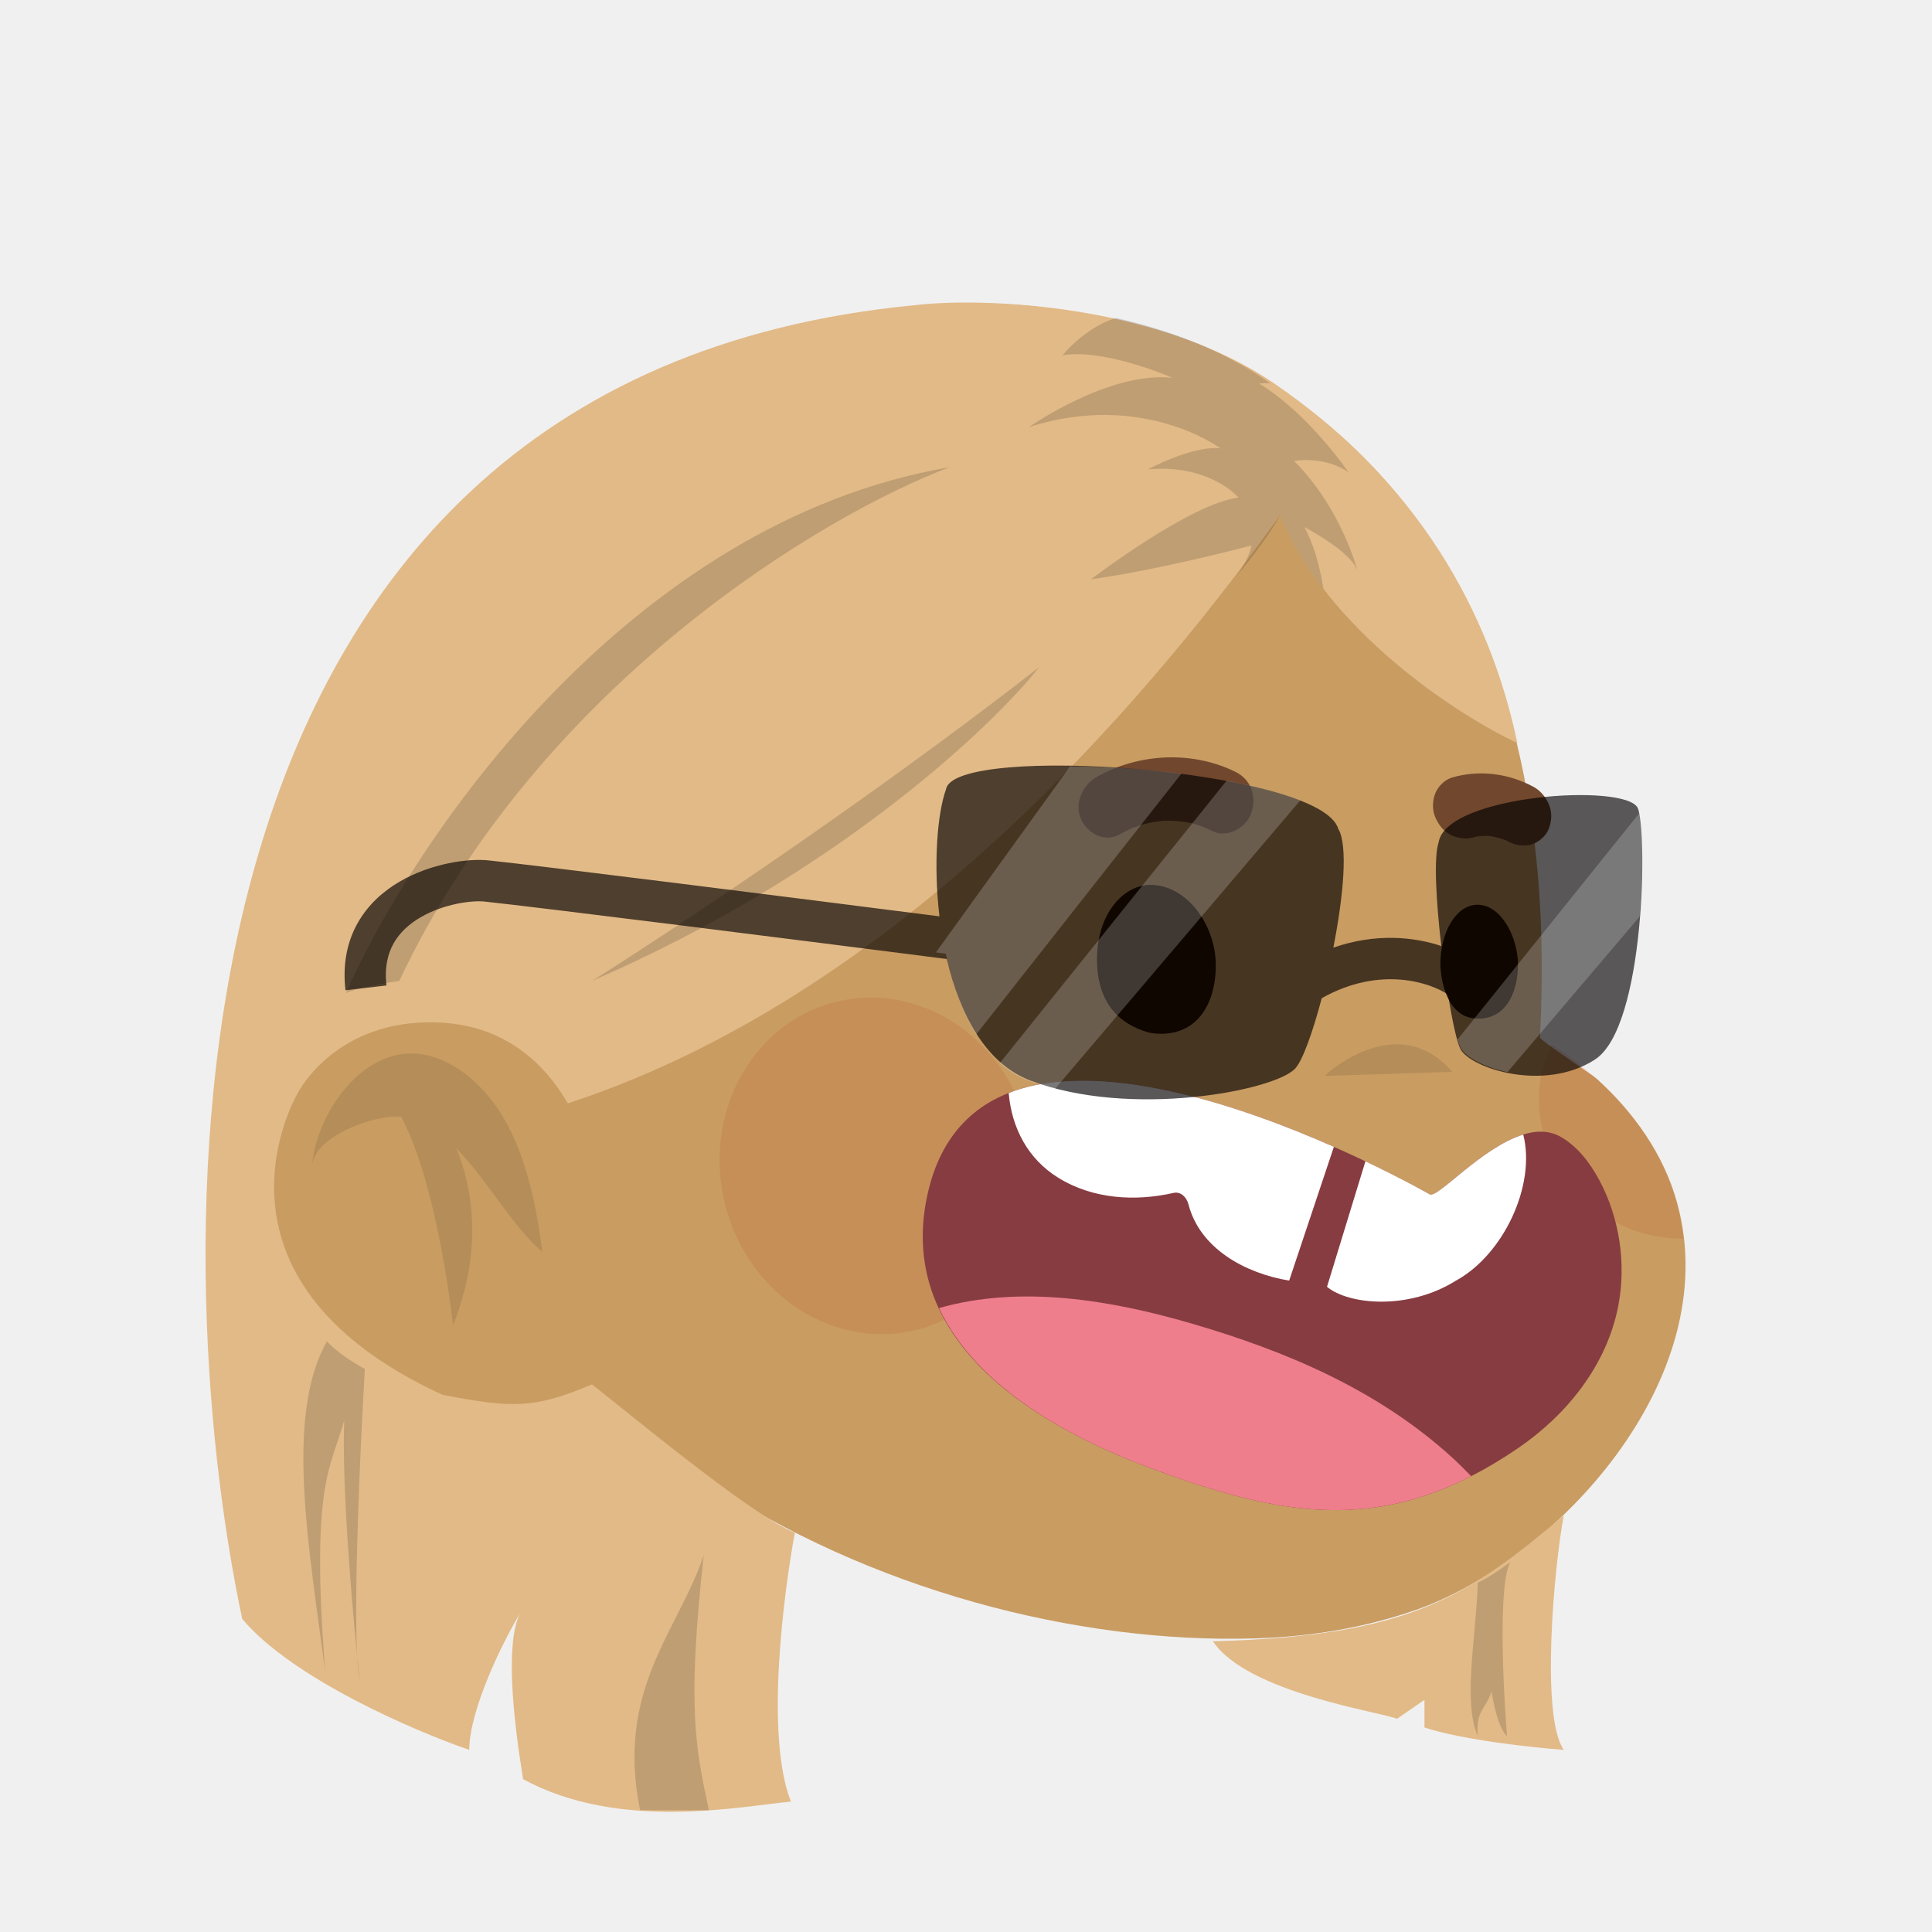
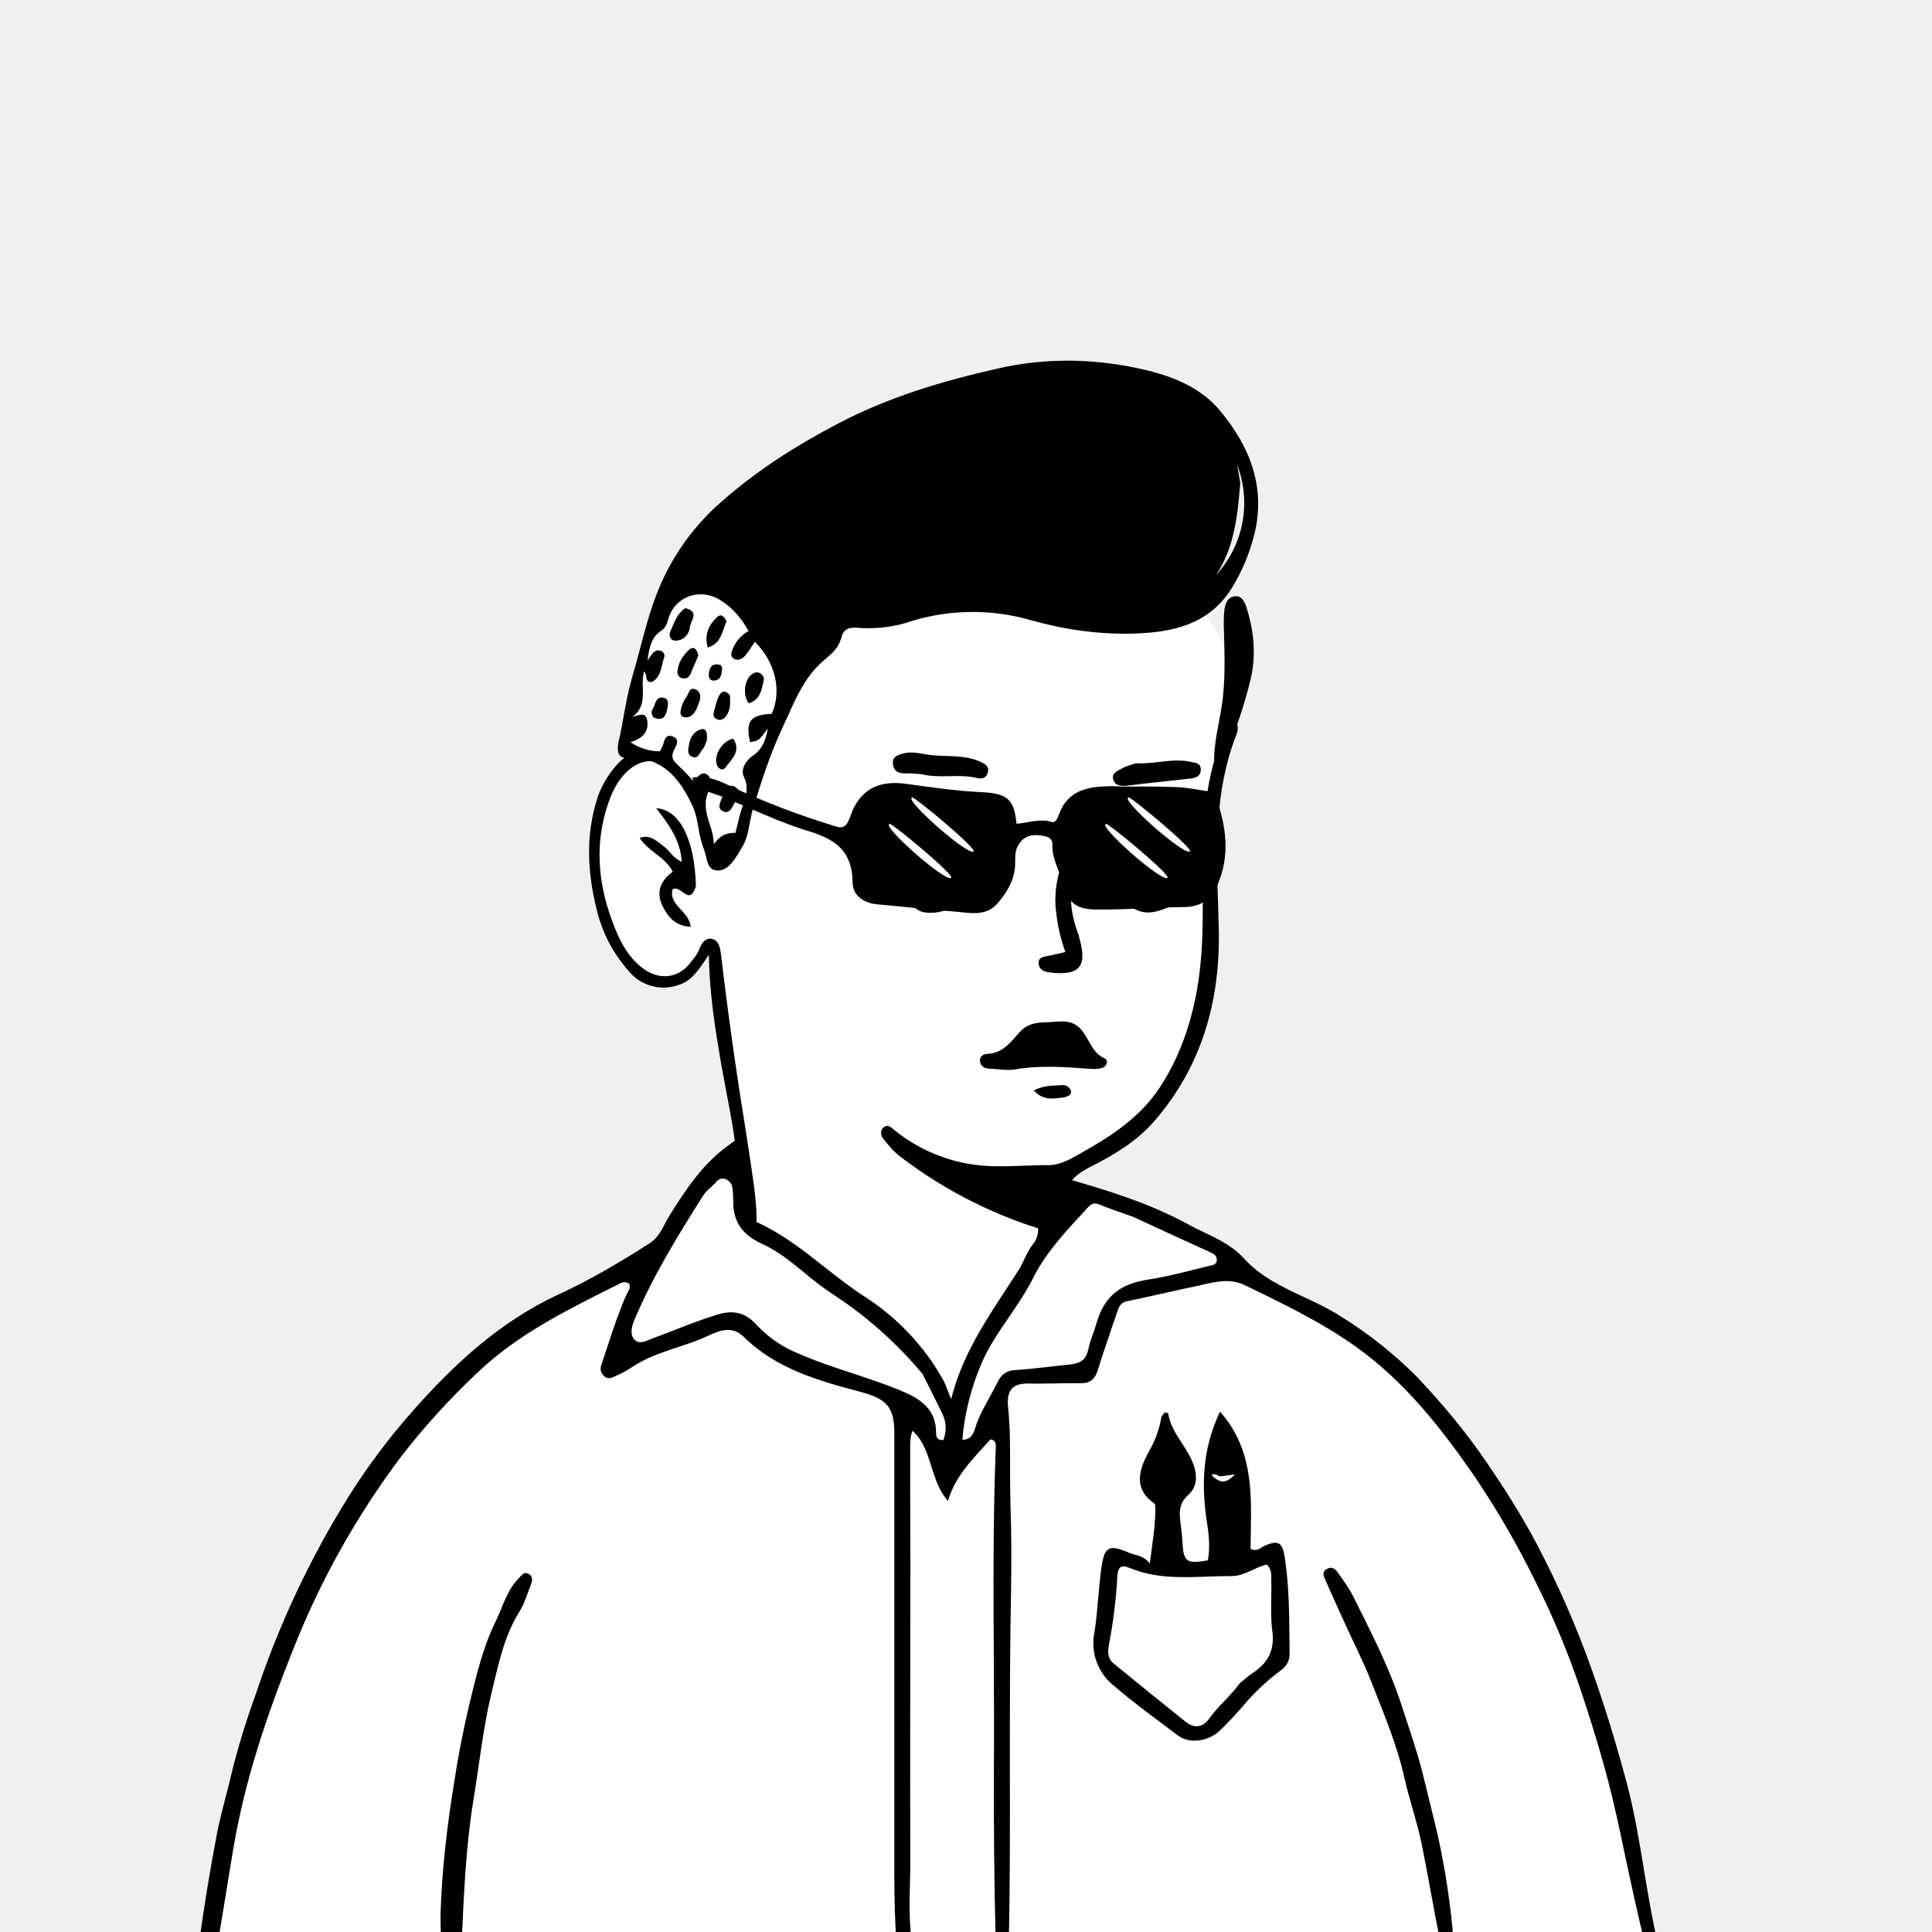
- <svg xmlns="http://www.w3.org/2000/svg" viewBox="0 0 480 480" fill="none">
-   <mask id="avatarsRadiusMask">
-     <rect width="480" height="480" rx="0" ry="0" x="0" y="0" fill="#fff" />
+ <svg xmlns="http://www.w3.org/2000/svg" viewBox="0 0 1744 1744" fill="none" shape-rendering="auto" width="512" height="512">
+   <mask id="viewboxMask">
+     <rect width="1744" height="1744" rx="0" ry="0" x="0" y="0" fill="#fff" />
  </mask>
-   <g mask="url(#avatarsRadiusMask)">
-     <g transform="matrix(.85775 0 0 .85427 52 47)">
-       <path d="M263.989 38.62s131.387 20.593 121.424 208.128c-.036.695 15.192 10.822 16.384 11.904 10.619 9.62 19.527 21.94 23.423 36.351 13.872 51.319-35.724 104.196-75.83 118.231-14.981 5.242-30.815 7.787-46.681 8.249-103.139 3.009-239.69-62.655-246.703-190.893a172.056 172.056 0 0 1-.195-13.802c.621-24.349 6.488-48.063 15.33-70.082-.004.001 57.398-142.617 192.848-108.085Z" fill="rgba(201, 156, 98, 1)" />
-       <path d="M388.739 248.727c-1.423 3.492-2.844 7.955-3.241 10.507-1.694 10.947 2.045 22.252 8.54 30.378 6.168 7.716 14.976 12.72 23.506 14.607 2.88.637 6.367.964 9.416 1.067-3.204-31.703-28.973-50.725-38.221-56.559ZM203.534 332.051c24.406-5.26 39.558-31.017 33.844-57.531-5.714-26.514-30.13-43.744-54.535-38.484-24.405 5.259-39.558 31.016-33.844 57.53 5.714 26.514 30.13 43.744 54.535 38.485Z" fill="#DC2400" style="mix-blend-mode:multiply" opacity=".1" />
-       <path opacity=".1" d="M323.014 257.889s20.842-19.864 36.977-1.188Z" fill="#000" />
-       <g>
-         <path d="M128.679 356.869c-69.38 34.83-132.35-52.512-112.18-101.609 12.866-31.317 50.38-33.752 72.118-5.146 12.829 16.883 23.209 38.464 29.103 59.108" fill="rgba(201, 156, 98, 1)" />
-         <path opacity=".1" d="M71.534 278.927c8.927 9.099 16.103 22.593 24.923 30.12-1.63-12.595-4.232-26.045-10.34-37.396-6.201-11.528-17.479-21.025-28.962-20.242-14.23.971-25.947 17.573-27.454 32.626.9-9.008 18.99-15.104 25.894-14.251 10.812 20.413 14.998 60.644 14.998 60.644 9.007-22.775 5.36-40.689.941-51.501Z" fill="#000" />
-       </g>
+   <g mask="url(#viewboxMask)">
+     <g transform="translate(531 487)">
+       <path d="M554 727.7c-99.2 297-363.8 388.6-503.7 19.8-19.3-50.7 31-69.5 66.2-91.9 24.1-15.3 36.8-28.5 35.3-42.2-7-64.4-36.9-243.8-36.9-243.8l-3-5.8s.7-1.6-2.2 1.2c-3 3-9.9 34.2-37 34.2-24.5 0-49.2-10.9-61-86.3C7.2 285.6 9.6 214 40 201c12.5-5.3 24-7.2 35.2-.8 11.3 6.4-13-22 112-126C268.4 6.4 396.7-3.5 448.5 8 500.3 19.5 552 44.8 574.9 98.5c27.8 65-25.9 114.3-14 262.5-2.2 53.6.8 171.2-146.6 210.6-28 7.5-19.3 48.4 22.7 58.4 67 21 117 72.3 117 97.9" fill="#fff" />
+       <path fill-rule="evenodd" clip-rule="evenodd" d="m554 266.2.1-1.4c4.1-36.4 8.2-71.7 27.1-103.4 6.5 4.4 5.7 10 3.7 15.2-19.9 51.2-18 104.4-16.2 157.6l.4 14c2.1 66.4-14.5 126.8-58.7 177.5-15.4 17.6-35.8 29.8-56.5 40.3-21.4 11-25.9 20.1-19.2 43.6l.8 2.6c1.4 3.9 2.8 7.9-1 11.8-4.5 4.6-9.5 3.3-14.8 1.8l-.6-.1a406.4 406.4 0 0 1-137-68.3c-6-4.4-10.8-10.3-15.5-16.1l-.3-.4c-2.5-3-3-7.8.5-10.4 3.3-2.5 5.8-.5 8.7 1.8l1 .9a145.5 145.5 0 0 0 76.3 31.7c13.4 1.4 26.6.9 40 .4 7.4-.3 14.8-.6 22.3-.5 10.2 0 18.7-4.7 26.7-9.2l2.8-1.6c27.8-15.5 54.3-32.8 72.2-60.7 16.1-25 25.9-52.2 31.6-80.9 7.2-36.1 6.6-72.7 6-109.8-.3-12-.5-24.2-.5-36.4ZM50.6 190.8c21.9-1.7 34 11.2 44.3 26.3a140.4 140.4 0 0 1 22.4 61.5c.5 3.7 1 7.6-1.2 11.3-4.5.6-4.9-3-5-5.6-.5-20.7-9.7-38.7-18.9-56.1-6.6-12.5-16.2-24.6-31.4-27.6-17.2-3.5-33 12-40.8 32.2-14.5 37.6-12 74.6 1.4 111 5.8 15.9 13.1 32.1 27.8 43.2 14.8 11.3 32.7 9.3 43.6-5.7l2-2.5c2-2.6 4-5.1 5-8 2.1-5.8 5.4-11.2 11.3-10.4 6.8 1 8 8.3 8.7 14a3661 3661 0 0 0 22 156.7l5.9 38.8c2.6 17.1 5.6 41.7 3.6 52.1a28 28 0 0 0-.3 2.2c-.4 2.8-.6 5-4.2 5.5-4.9.8-7-2-7.7-6.4-2.3-17-3-23.6-4-49.6-.9-25.2-5.6-50-10.4-74.9l-5-27c-5.2-30.8-10.3-62-10.8-97l-2 3c-7.6 11.3-13.7 20.5-24.5 24a40.5 40.5 0 0 1-46.1-12.5 127.8 127.8 0 0 1-28.8-55.8c-8.4-34-9.9-67.1.9-100.6 5.2-16.1 23.7-44.7 42.2-42Zm34.6 127.5c4.4 3.2 8.4 6 12-5.4-1.1-42.2-14.7-69.2-35.8-70.3 11.2 14.6 22 28.8 23 48.5a32.3 32.3 0 0 1-10.7-8.8c-2-2.2-4-4.4-6.5-6l-3-2.4c-4.8-3.6-9.7-7.4-17.8-4.5 3.8 5.8 9 10 14.3 14 6 4.7 12 9.3 15.6 16.5-10.6 7.7-15.2 17.7-9.7 29.9 4.8 10.5 11.9 19.2 25.9 19.8-.6-6.3-4.7-10.9-8.8-15.4-5-5.4-9.7-10.6-7.5-18.6 3.2-1.5 6.2.7 9 2.7Z" fill="#000" />
    </g>
-     <g transform="matrix(.85472 0 0 .855 19 -17)">
-       <path d="M393.348 366.944c3.015 1.731 24.097-24.743 38.134-16.689 4.739 2.719 8.354 7.356 11.069 12.367 5.966 11.023 8.007 24.415 5.604 36.769-3.401 17.468-15.188 31.769-29.053 41.248-37.308 25.5-66.905 20.68-106.724 5.918-31.343-11.617-74.048-35.531-65.201-78.677 15.573-75.95 146.132-.958 146.171-.936Z" fill="#873C41" />
-       <g fill="#fff">
-         <path d="M318.892 366.521c-11.072 2.51-23.417 1.861-33.556-4.433-8.783-5.452-13.467-14.387-14.362-24.587 26.295-10.346 67.328 3.627 94.526 15.632L352.5 392c-12.847-2.11-25.973-9.366-29.261-22.14-.527-2.043-2.229-3.821-4.347-3.339ZM420.542 349.573C424.297 364.286 414.784 384.48 401 392c-13.936 8.746-31.337 6.972-37.5 1.803l11.17-36.467c11.36 5.401 18.668 9.597 18.677 9.603 2.292 1.319 15.046-13.655 27.195-17.366Z" />
-       </g>
-       <path d="M400.293 443.788c-21.923-20.117-48.878-31.353-76.209-39.326-23.378-6.821-49.7-11.241-73.362-4.473 10.965 23.534 39.18 38.231 61.656 46.564 34.832 12.911 61.843 18.215 93.031 2.275-1.699-1.685-3.356-3.424-5.116-5.04Z" fill="#EE7E8B" />
+     <g transform="translate(178 1057)">
+       <path d="M1313.4 698 9.7 694.5s46.7-304.1 171.4-445C237 186.4 283.5 124.1 408.4 79.3c21.4-7.7 53.1-88 70.1-96.4 16.1-8 5.5 52.2 20.4 64.4a871.6 871.6 0 0 0 96 69.6c58.9 37.2 86 114.9 86 114.9s26.4-74.9 48.4-111.7c15.5-26 67.3-102.4 67.3-102.4s94.7 29.6 129.8 55.7c21.3 15.8 8.8 12.3 105.4 67.5 83.9 47.9 166.2 179.1 210 288 46.6 115.8 71.6 269 71.6 269Z" fill="#fff" />
+       <path fill-rule="evenodd" clip-rule="evenodd" d="M1307 698c-6.7-27-12.5-54-18.3-81.1-2.5-12-5-24-7.7-35.8-8.2-37-19-73-30.9-108.8a740 740 0 0 0-42-101.5 795.8 795.8 0 0 0-56-96.5c-30-43.3-62.6-84.5-105.8-115.4-31.4-22.4-66.2-39.2-100.9-55.9-12.3-6-24.9-3.2-37.2-.5l-4 1c-9.9 2-19.6 4.2-29.4 6.4a1956 1956 0 0 1-35.3 7.7c-5.1 1-7 4-8.5 8.2l-6 17.5c-4.1 12.2-8.3 24.4-12.1 36.7-2.6 8.2-7 11.8-15.7 11.6-7.4-.1-14.8 0-22.2.2-8 .1-15.9.3-23.8.1-14-.3-20.9 4.7-19.2 21.5 1.9 18 1.8 36.1 1.8 54.3 0 10.7 0 21.4.3 32.2 1 27.5 1 55.3.5 82.7-1 51.3-1 102.6-1 154 .1 53.2.2 106.5-1 160.2a22.3 22.3 0 0 1-11.8.2c-1.3-54.1-1.9-107.3-1.6-160.5.2-31.8 0-63.7-.1-95.6-.4-63.9-.7-127.8 1.8-191.7.2-3.5-1-6.7-4.9-6.8a645 645 0 0 1-6.9 7.6c-12.8 14-25.4 27.8-31.4 47.9-8.3-9.6-11.7-20.8-15.1-31.5-3.7-11.9-7.3-23.3-17-31.9-2 5.8-2 11.1-2 16.5v33l.2 69-.1 84.4c-.1 61-.2 121.9 0 182.8.1 7.4 0 14.8-.3 22.1-.4 18.6-.9 37.2 2 55.6h-14.2a960.2 960.2 0 0 1-1.9-62.5v-399c0-24-7.7-30.8-30.6-37-38-10-76.2-20.9-105.4-49.7-10.8-10.6-22.4-5.3-32-1l-1.2.6c-8.6 4-17.5 6.9-26.4 9.8-12 4-24 8-35.1 14.3-2.3 1.2-4.4 2.6-6.6 4a80 80 0 0 1-13.2 7.2l-2.2 1c-3 1.4-5.9 2.7-9.3-.5-3.8-3.4-3.7-7-2-11.5l5.7-17.1c5-15.2 10-30.3 16.6-45l1-2c1.4-2.3 2.7-4.6 1.4-7.7-4-2.7-7.7-.7-11 1.1l-1.8 1-2.2 1-2 1c-42.4 21.3-84.8 42.6-119.8 76a651 651 0 0 0-69 75.8 742.6 742.6 0 0 0-97.7 174.6c-23.6 58.8-44 119-54.3 182-2 11.6-3.8 23.2-5.7 34.9l-7.9 47.7c-5.5 1-10.8 1-17.1 1 4.6-33 9.9-66 16.2-98.9 2.3-11.9 5.3-23.6 8.4-35.3 1.8-7.2 3.7-14.3 5.3-21.5a708.6 708.6 0 0 1 20.3-66.6l1-2.7a831.7 831.7 0 0 1 84-179 584 584 0 0 1 57-76.2c38-43.3 80-82 132.7-106.3 28.6-13.2 55.2-29 81.6-45.8 7.5-4.8 11-11.7 14.6-18.6 1.4-2.5 2.7-5.1 4.3-7.6 14.7-23.5 30-46.4 53.1-62.8l1.6-1.2c2.9-2.3 5.7-4.4 9.7-2 3.6 2 3.4 5.1 3.3 8.4v2.8c.6 16.6 2 33.1 3.4 49.6.5 5.3 2.7 10 8 12.4 22.4 10.3 41.5 25.3 60.6 40.4 11.5 9 23 18 35.2 26a212.8 212.8 0 0 1 71 74.6c2 3.6 3.5 7.4 5.2 11.8l2.6 6.6c9.3-37.5 29.3-68.2 49.3-98.7l11.7-18c2-3.2 3.6-6.6 5.2-10 2.2-4.6 4.4-9.2 7.8-13.4a20 20 0 0 0 2.4-21.7c-2.2-4.7-3.4-9.6-1.5-14.7 8.5-2.6 13 2.3 17.8 7.4l1 1c9-5.8 8-13.3 3.3-21.3-1.6-2.8-3-5.5-.6-8.2 2.3-2.5 5.4-2.2 8.4-1.3 37.1 10.7 74 22 108.2 40.6 4.7 2.6 9.6 5 14.5 7.3 13.3 6.4 26.6 12.8 36.3 23.5 15.4 17 35.1 26.2 54.8 35.4 11.8 5.6 23.5 11 34.4 18.2a376 376 0 0 1 67.4 53.7c23 24.3 44.5 50 63.2 77.6 16.4 24 32 48.6 45.6 74.5a856.2 856.2 0 0 1 48 109.3c12.5 34.7 23.2 69.9 32.7 105.5 6.8 25.8 11.2 52 15.5 78.3 3.7 22 7.3 44 12.4 66-3.2 1-6.7 1-11.4 1ZM654.7 183.2a365 365 0 0 0-80.3-71.5 262.2 262.2 0 0 1-25.9-19.5c-12-9.8-24-19.7-38.2-26.2-16.8-7.6-25.8-18.4-26.4-36.5v-2.4c-.1-3.9-.2-7.8-.7-11.6-.8-7.6-9.7-11.6-14.4-5.9-1.6 2-3.5 3.6-5.3 5.3a37 37 0 0 0-6.9 7.5c-23 36.6-45.8 73.2-62.4 113.3-2.2 5.4-3.7 12.5.9 16.9 3.7 3.6 8.4 1.7 13-.2a82 82 0 0 1 2.4-1l19.5-7.4c13.1-5.2 26.3-10.3 39.8-14.4 14.3-4.3 25.2-1.8 35.3 9.5a106 106 0 0 0 38.3 26c15.9 7 32.2 12.3 48.5 17.7 14.2 4.7 28.4 9.4 42.3 15.1 17.1 7 33 16.1 32.8 38.5 0 3.5.8 7 6.6 6.5 2.9-8 2.9-16-1.1-24l-5.2-10.6c-4-8-8-16.2-12.6-25.1ZM836 38.3l9 3.2L889.5 62a25418.5 25418.5 0 0 1 24.2 11c3.2 1.5 6.7 3 6.7 7.1 0 4.4-3.5 5-6.7 5.6l-1.8.4a992 992 0 0 0-14.5 3.6c-12.4 3.1-24.8 6.2-37.5 8.1-26.6 4-41 14.7-48.3 40.3-.9 3.2-2 6.4-3.2 9.5-1.6 4.5-3.1 9-4 13.4-2.5 12-10.2 13.2-19.5 14l-17.7 2c-9.7 1-19.4 2.2-29.2 2.8-8 .5-12.6 4.6-15.6 11-2.3 4.8-4.9 9.4-7.4 14-4.8 8.7-9.7 17.4-12.6 27-1.4 4.4-3.4 11-11.7 10.8 2-24 8-47.3 17.5-69.3 6.5-15 15.6-28.3 24.7-41.5 7.6-11.2 15.2-22.4 21.3-34.4 11.2-22.5 27.6-40.4 44.2-58.3l5.2-5.7c3.5-3.9 5.9-5 10.6-3.2 7.3 3 14.6 5.6 22 8.2Z" fill="#000" />
+       <path d="M219.1 698c1.6-9.2.2-18.7.6-28 1.2-39.1 5.8-77.8 12-116.5A905 905 0 0 1 246 480c6-24.5 11.8-49.4 23-72.5 6.8-13.6 10.2-28.8 21.5-40 2.4-2.4 4.4-5.9 8.3-4 4.3 2 4 6.1 2.4 10-3.3 8.3-5.8 17.1-10.5 24.6-14 22.5-18.9 48.2-25 73-7.6 31.6-11 64.3-16.3 96.5-7 42.5-8.6 85.4-10.7 129.3-6.3 1.1-12.4 1.1-19.6 1.1ZM1122.7 698c-6.5-30.5-11.3-61.1-17.6-91.4-4.1-20-11-39.2-15.4-59-6.8-30.3-19-58.7-30.2-87.4-6.7-17.1-15.2-33.5-22.8-50.3-6.3-13.8-12.6-27.7-18.7-41.5-1.3-3.1-2.7-6.5 1.5-9 4.3-2.6 7.6-.5 9.8 2.7 5 6.9 10 13.8 13.9 21.3 16 32.2 32.7 64.2 43.8 98.4 7.4 22.8 15.5 45.6 21 69.2 3.8 16 8 32 11.7 48 7.2 32.3 12 65 14.6 98-3.4 1-7 1-11.6 1Z" fill="#000" />
+       <path fill-rule="evenodd" clip-rule="evenodd" d="M912 320.4c-5.8-35.4-5-69 11.3-103.1 29.1 32.8 28.4 71 27.8 108.3l-.2 15.7c5 1.9 7.7.1 10.1-1.5l2.4-1.4c12.5-5.5 16.3-3.2 18.4 10.7 3.8 25.2 4 50.7 4.2 76.1l.1 11c0 6.9-3.7 11.9-8.5 15.1a194 194 0 0 0-34.6 33c-6.6 7.3-13.2 14.7-20.4 21.4-9.9 9-26.7 12-37.6 3.7l-10.5-7.9C858.7 489.7 843 478 828 465.1a49 49 0 0 1-18.1-48.5c1.7-10.4 2.6-21 3.5-31.7.8-8.4 1.5-16.8 2.6-25.2 2.8-20.7 6.7-23.1 25.5-14.9 1.7.7 3.4 1.2 5.1 1.6 4.5 1.2 9.2 2.5 13.3 8l2-15c1.6-12 3.1-23.1 3-34.4v-.6c0-1.6 0-3.6-.8-4.2-18-12.2-14.7-28.2-6.7-43.7l1-2a91.9 91.9 0 0 0 11.9-31.7c0-1.2 1.1-2.3 2-3.4l1.2-1.4 1.5.3 1.5.4c1.5 10.4 7 18.7 12.4 27.1 4.6 7.1 9.2 14.2 11.5 22.5 2.6 9.9 1 18.2-6.1 24.5-7 6.3-8 13.6-7 22l.7 6c.6 4.7 1.2 9.5 1.4 14.3.9 17.7 3.6 19.9 22.9 16.4 1.9-10 1.3-20-.3-31.1Zm29.3 142c1-1 2.2-1.9 3.3-2.8a74 74 0 0 1 7.5-5.9c14-9 20.8-20.6 18.4-38.3-1.3-9.7-1-19.5-1-29.4.2-5.1.2-10.2.1-15.3v-2.4c0-4.6 0-9.3-4-13-4.6 1-8.9 3-13.1 5-6 2.7-12 5.4-18.5 5.4-7.4 0-14.8.2-22.2.5-23.6.8-47.2 1.7-69.9-7.8-7.8-3.3-10.9-.8-11.3 7.4-1 20-3.5 39.8-7.1 59.4l-.1.4c-1.2 6.3-2.5 13.7 3.6 18.8a7267 7267 0 0 0 65.2 52.8c7.8 6.4 15.8 5 21.1-2.6a148 148 0 0 1 13.9-16c4.7-5 9.6-10.2 14-16.2ZM921 274.7c1.2.6 2.5 1.3 3.8.8l12-1.5c-8 8.2-12.9 8.3-21.1.8 1.9-1.9 3.6-1 5.3-.1Z" fill="#000" />
    </g>
-     <g transform="matrix(.85472 0 0 .855 19 -17)">
-       <g fill="#2A1200">
-         <path d="M331.178 300.479c-.023 11.876-6.228 21.515-19.112 19.539-9.274-2.483-15.448-9.019-15.424-21.474.026-13.049 7.627-21.517 15.508-21.532 10.534-.02 19.051 11.591 19.028 23.467ZM419.013 300.265c-.015 7.96-3.619 16.509-12.842 15.526-7.739-.824-9.715-10.983-9.705-15.984.017-8.747 4.4-17.011 10.795-17.023 6.877-.013 11.768 9.52 11.752 17.481Z" />
-       </g>
-       <g fill="#71472D">
-         <path d="M336.947 244.202c-12.423-6.152-27.941-5.58-40.399 1.435-4.016 2.262-6.61 7.668-4.551 12.251 1.901 4.239 6.913 6.9 11.213 4.474a38.291 38.291 0 0 1 3.96-1.957c.422-.178 1.506-.39 1.926-.714.197-.058.389-.116.588-.169a37.477 37.477 0 0 1 3.712-.802 38.115 38.115 0 0 1 2.144-.283c.226-.023.451-.041.679-.059.586.074 1.317-.03 1.866-.012a35.827 35.827 0 0 1 5.853.678c.172.035.34.072.511.111.64.2 1.283.385 1.917.609a36.411 36.411 0 0 1 3.948 1.682c4.014 1.989 9.677-.822 11.21-5.352 1.68-4.989-.277-9.761-4.577-11.892ZM423.529 248.526c-7.428-4.032-15.949-4.938-23.619-2.723-2.07.598-3.959 2.401-4.845 4.395-.874 1.964-1.051 4.777-.191 6.913.895 2.218 2.423 4.327 4.576 5.379 2.183 1.067 4.415 1.342 6.664.696.368-.107.745-.169 1.12-.257a22.487 22.487 0 0 1 3.523-.117c1.422.215 2.822.561 4.205 1.037.482.221.974.418 1.446.672 2.034 1.103 4.58 1.366 6.663.696 1.994-.642 4.04-2.356 4.843-4.399.833-2.115 1.112-4.629.191-6.913-.917-2.278-2.424-4.212-4.576-5.379Z" />
-       </g>
+     <g transform="translate(266 207)">
+       <path d="M392.5 323.4c31.7 28.4 50.7 55.3 49.6 78.8-1 23.5-14.3 64.5-20.4 75.7-6.2 11.3-6.7 29.7-12.8 50.6-6.2 21-8.6 38.7-25.5 36.6-16.9-2-6.2-19.7-22-47.8-16-28.1-24.1-41.4-44.6-43-20.4-1.5-21.1-28.2-14.3-48 6.9-20.2 16.9-86 34.3-99.3 17.4-13.3 55.7-3.6 55.7-3.6Z" fill="#fff" />
+       <path fill-rule="evenodd" clip-rule="evenodd" d="M493.2 369.5c-2.5 8.5-8.2 13.4-13.9 18.2l-3.2 2.8C461 404 453 421.8 445 439.7l-4.6 10c-11 23.5-18.9 48-26.5 72.6-1.3 4.3-2.1 8.7-3 13-1.5 8.6-3.1 17.2-8.4 24.6a6 6 0 0 0-.6 1.2c-.2.4-.3.7-.6 1l-1.5 2.5c-4.5 6.8-9.2 14-17.6 14.2-8 0-9.4-6.2-10.8-12.3-.5-2.2-1-4.3-1.7-6.1a91 91 0 0 1-5-19.2c-1.3-7.3-2.6-14.5-5.8-21.3-11.9-24.9-27.2-44-58.6-42.6-10 .5-9.2-9.3-7.8-15.4 1.9-7.8 3.3-15.7 4.7-23.7 2-10.8 4-21.7 7-32.3 2.6-8.6 4.9-17.3 7.2-26 4.6-17.5 9.2-35 15.9-52a210.6 210.6 0 0 1 58.2-82.2c32-28.3 67.7-50.8 105.5-70.6 45.5-23.8 94-38.2 143.9-49.5 41.7-9.5 83.6-9.1 125.2-.4 28.3 6 56 15.5 75.4 38.7 29.1 35.2 43.1 74.4 28.2 120.6a168.7 168.7 0 0 1-18.3 40.2c-20.5 32-52.6 39.1-87.3 40.2-31.7 1-63-3.5-93.3-12a189 189 0 0 0-114 2.7 124.7 124.7 0 0 1-44.3 4c-6.9-.2-11.6 1.6-13.2 10ZM373.9 506.7c-5.3 10.9-2.3 20.7.8 30.5a63.1 63.1 0 0 1 3.8 17.9c5-8 11.8-10.5 19.4-10.3l1.5-6.2 3-12 2.2-6.6c2.8-8.2 5.6-16.3.8-26-3.1-6.3 1.8-14.5 8-18.7 8.5-5.7 11.7-13.5 13.7-24.7-8 11-8 11-16 12.3-4.2-19 0-24.5 19.6-25.6 9.2-20.8 3.3-46.5-15.3-65l-2.5 3.8c-2 3-4 6-6.2 8.7-2.6 3.2-6.7 5-10.2 2.8-3.7-2.2-2.3-5.6-1-9l.5-1.2a33.1 33.1 0 0 1 13.7-14.8c-6.6-12-15-21.6-26-28.2-18.6-11.2-41-2.5-46.5 17.6-1.2 4.4-2.6 8-6.4 10.4-8.8 5.7-10.7 14.7-12.3 27l.8-1.3c3.4-5.3 5.8-9 10.7-7.8 2.6.6 4.6 3.6 3.6 6-.8 2.2-1.4 4.6-2 7-1.3 5.8-2.7 11.6-8.6 15.1-.6.4-1.6.3-2.3.2l-.6-.1c-2.3-1-2.5-2.9-2.8-4.8-.2-1.6-.5-3.3-2-4.6a51.6 51.6 0 0 0-1 14.8c.2 9.7.4 19.1-9.5 26.3l2.3-.7c5-1.6 9.7-3 11 3.1 2.1 10.4-3.8 17.1-15 20.3a46.5 46.5 0 0 0 26.5 8.3c1-1.6 1.8-3.2 2.6-4.8l.7-2.4c1.3-4.2 2.6-8.6 8.8-6 5.7 2.4 3.2 7.2 1.3 10.9l-.5 1c-2.5 5-2 8.5 2 12.3a228.6 228.6 0 0 1 14.8 15.3c1.6-.7 3-2 4.3-3.2 2.5-2.3 4.7-4.4 8.4-2.3 4 2.3 3.4 6.2 2.5 10.9a65 65 0 0 0-.6 3.8Zm458-194.8c16.6-25.3 19.3-54.1 21.7-83l-2.6-15-.2-1.2a96 96 0 0 1-18.9 99.2Z" fill="#000" />
+       <path d="M830.1 484.3c-1.1-21 5.3-40.3 7.6-60.1 2.6-22.2 1.6-44.2 1-66.3-.1-4.6 0-9.1.5-13.7.7-6.7 3.2-12.5 10-13 6.2-.3 8.6 5.6 10.3 11.2 6.5 21 8.5 41.8 3.4 64a474 474 0 0 1-22.3 67.4c-1.7 4.5-2.9 11-10.5 10.5ZM352.8 342c13 3.2 4.6 11.2 4 16.9-.7 6.7-5.4 12-12.4 12.4-5.4.3-7.2-4.4-5-9 3.4-7.1 5.3-15.2 13.4-20.4ZM410 427.9c-6.1-7.6-3.8-22.2 3.2-26.6 2.3-1.5 4.7-2 7.2-.4 2.3 1.5 3.7 4 3 6.5-2 8.1-2.8 17-13.4 20.5ZM395.9 459.7c7.5 11.8-1.8 18.6-7 26.2-1.8 2.8-6.2 2-7.8-2.5-3-8.4 4.4-21.3 14.8-23.7ZM364.4 384.6c-2.3 6-4.8 10.9-6.7 16-1.8 4.5-4.9 5.8-9 4.2-4-1.7-3.4-5.5-2.7-8.8 1.2-6 4.6-10.9 8.6-15.2 4.7-4.9 8-3.4 9.8 3.8ZM389.8 353.9c-4.1 9-4.5 20-17 23.6-3-11.6.7-19.9 8-27 4-4 6.7-1.4 9 3.4ZM372.3 460.6c-1.4 3.6-2.2 6.7-4.1 8.7-2.6 2.9-3.6 9-9.2 6.9-5.2-2-3.7-7.4-3-11.2 1-6.6 4.9-12.3 11.2-13.7 5-1.1 5.1 4.3 5 9.3ZM349.7 429.7c1.3-2.8 1.8-5 3.2-6.5 2.9-3 3-10.9 9.3-7.7 6.4 3.2 3.5 10 1.7 14.7-1.8 4.8-5 10.8-11.3 10.3-6-.5-4.6-5.7-2.9-10.8ZM392.9 420.6c.4 7.4.6 13.8-3.8 19.2-2 2.4-4.5 3.8-7.8 2.5-3.7-1.5-3.6-4.4-2.7-7.4 1.2-4.1 1.9-8.4 3.7-12.2 2-4.3 5-8.5 10.6-2.1ZM385.7 513.1c4.2-4 4.7-13.9 11.6-9.9 7.7 4.4 1.6 11-1.3 16.5-1.8 3.6-4 7.5-8.4 6-6.4-2.3-4-7.4-1.9-12.6ZM323.8 440.5c-2-3-2-5.4-.5-7.7 2.5-4 2.4-11.1 9.3-10 5.9.9 4.4 6.7 3.7 10.3-1.1 6-3.7 11.6-12.5 7.4ZM384.7 393.4c.8 1.6 1.3 2.4 1.2 3.2-.6 4.6-.7 9.8-6.7 10.7-3.7.6-5.7-2-5.4-5.4.5-6 2.6-11 11-8.5Z" fill="#000" />
    </g>
-     <g transform="matrix(.85472 0 0 .85667 18 -15)">
-       <g fill="rgba(226, 186, 135, 1)">
-         <path d="M351 167c-32.5 45-106 137.5-207 170.5-6.833-11.667-19-23.9-41-23.5-27.5.5-37.5 20.5-37.5 20.5s-32 53.5 42 87.5c20.5 4 27 4 43.5-3 11.167 8.667 46.6 38.2 59 43-3.167 16.833-8.758 58.8-1.158 78-14.5 1.333-49.842 8.7-77.842-6.5-2.819-17.123-5.299-39.546-.885-48.095-5.269 8.61-14.773 28.264-14.773 39.595-16-5.5-51.6-20.8-66-38C27.01 382 19 127.5 245 106c19.833-2.333 70.4-.3 104 22.5C391 157 412 195 420 233c-17.167-8-55-32.4-69-66ZM433.5 525c-6.8-9.6-2.833-53.167 0-68-28 23.5-44.5 35-102 36.5 10 15 49 20.5 53.5 22.5l8-5.5v8c10.8 3.6 31.5 5.833 40.5 6.5Z" />
-       </g>
-       <mask id="hairStraightHair-a" style="mask-type:alpha" maskUnits="userSpaceOnUse" x="245" y="105" width="176" height="128">
-         <path d="M346.501 127.5c-33.6-22.8-81.667-23.833-101.501-21.5 5.477 29.667 22.372 92.8 69 108 13.672-17.718 29.992-34.209 37-47 14 33.6 51.834 58 69 66-8-38-31.499-77-73.499-105.5Z" fill="#E2BA87" />
-       </mask>
-       <g mask="url(#hairStraightHair-a)">
-         <path d="M338.932 161.814s-8.276-9.809-26.33-8.17c0 0 12.789-6.945 21.062-6.128 0 0-22.566-16.754-55.664-6.128 0 0 23.318-16.345 41.751-14.302 0 0-19.557-8.579-31.97-6.536 0 0 9.78-12.26 22.565-11.852 0 0-10.156-17.979-25.954-23.698 0 0 31.595 8.992 39.867 15.528 18.43 7.762 35.355 30.647 35.355 30.647-5.641-3.268-14.669-2.451-14.669-2.451 14.669 8.992 25.954 25.741 25.954 25.741-7.145-4.902-15.798-3.268-15.798-3.268 13.917 13.894 18.43 31.873 18.43 31.873-1.88-5.719-15.421-12.668-15.421-12.668 5.264 9.4 6.392 24.515 6.392 24.515l-11.285-14.711s-22.941 19.205-28.962 21.656c0 0 17.301-17.979 18.43-26.15 0 0-25.954 6.945-46.64 9.809.008-.009 28.97-22.073 42.887-23.707Z" fill="#000" fill-opacity=".15" />
-       </g>
-       <g fill="#000" fill-opacity=".15">
-         <path d="M281 211c-14 17.667-59.6 60.6-130 91 22.333-14 79.6-51.8 130-91ZM95 302c40.8-86.4 123.667-135.333 160-149-93.6 16-156 108.333-175.5 152.5 3.6-1.6 11.833-3 15.5-3.5ZM74 406.5c2 2.5 7.8 6.4 11 8-1.29 21.925-3.245 64.475-2.242 83.348.265 2.666.516 5.075.742 7.152-.337-1.626-.579-4.074-.742-7.152-1.882-18.939-4.46-50.816-3.758-68.348-3.667 13.333-9.9 17.8-5.5 73-4.667-35.667-11.9-74.4.5-96ZM408.5 476.5c2.8-1.2 7.5-4.5 9.5-6-3.6 6-2.167 36.167-1 50.5-2.4-2-4-9.5-4.5-13-1.6 5.2-4.667 5.5-4 13-4.4-10-.5-28.5 0-44.5ZM183.5 468.5c-4.8 43.6-2.5 55.5 1.5 74h-20c-7.2-35.2 11.167-52 18.5-74Z" />
-       </g>
+     <g transform="translate(791 871)">
+       <path d="M185.6 59.2c7.2 8.7 9.1 20 20.2 25 4.5 2 2.4 7.7-2.9 9.1a31 31 0 0 1-10.1.5c-22.4-1.6-44.7-3.4-67.2.5-7.7 1.3-16-.3-24-.7-4.3-.2-7.5-2.4-8-6.8s3.5-6.4 6.5-6.5c13.7-.4 21-10.2 28.8-19 6.8-8 15-9.4 24.8-9.5 11.1-.2 22.7-4 32 7.4ZM170.2 119.5c-10 1.2-19.5 3.4-28-6.2 9.4-4.8 17.9-4.2 26-4.8 3-.2 6.9 1.9 7.6 5.7.5 2.9-2.3 4.1-5.6 5.3Z" fill="#000" />
    </g>
-     <g transform="matrix(.85472 0 0 .85667 14 -12)">
-       <path d="M258.843 292.134c3.704 15.828 11.171 30.272 24.278 35.244 29 11 71 3 77-3.5 2.122-2.299 5.056-10.411 7.698-20.381 17.08-9.597 31.813-4.398 36.709-1.033 1.264 7.779 2.622 13.965 3.623 15.81 3.046 5.612 24.364 12.518 39.083 3.022 14.72-9.497 15.227-66.905 12.436-72.948-3.395-7.348-55.67-3.848-57.864 9.927-1.482 4.203-.739 17.205.765 30.089-7.998-2.667-19.114-3.787-31.38.477 2.912-14.796 4.326-29.637 1.43-34.463C367.5 237 261 229.5 258.621 242.878c-2.543 6.958-3.729 21.602-1.924 36.885-43.616-5.56-115.271-14.567-131.069-16.23-5.974-.629-16.759.869-25.836 6.158-4.647 2.707-9.095 6.553-12.136 11.882-3.079 5.395-4.502 11.943-3.616 19.615l11.92-1.376c-.614-5.328.4-9.28 2.118-12.291 1.756-3.077 4.464-5.544 7.755-7.462 6.798-3.961 15.013-4.963 18.539-4.592 16.087 1.693 91.272 11.153 134.471 16.667Z" fill="#595757" style="mix-blend-mode:multiply" />
-       <g style="mix-blend-mode:screen" opacity=".2">
-         <mask id="accessoriesSunglasses-a" style="mask-type:alpha" maskUnits="userSpaceOnUse" x="83" y="236" width="378" height="97">
-           <path d="M258.561 290.605C262.17 307.578 269.785 323.414 284 328c31 10 70.121 2.299 76.121-4.409 2.165-2.42 5.356-10.984 8.152-21.459 16.919-9.604 31.431-4.248 36.227-.815 1.272 8.11 2.642 14.574 3.651 16.492 3.046 5.791 24.364 12.918 39.083 3.118 14.72-9.8 15.227-69.044 12.436-75.281-13.028-4.454-40.606-7.572-57.864 10.246-1.489 4.358-.732 17.882.787 31.24-7.916-2.716-18.871-3.875-30.963.329 2.877-15.061 3.945-30.188-.13-35.461C358 238 283 231 259 241c-2.513 3.301-4.295 19.559-2.39 37.245-43.626-5.739-115.175-15.02-130.962-16.735-6.019-.654-16.837.904-25.927 6.37-4.658 2.801-9.087 6.762-12.105 12.22-3.048 5.513-4.455 12.195-3.579 20.033l11.926-1.333c-.624-5.577.407-9.732 2.155-12.893 1.779-3.218 4.506-5.771 7.786-7.743 6.785-4.08 14.967-5.102 18.448-4.724 16.053 1.744 90.968 11.47 134.209 17.165Z" fill="#595757" style="mix-blend-mode:multiply" />
-         </mask>
-         <g mask="url(#accessoriesSunglasses-a)" fill="#fff">
-           <path d="m303.819 223.625-65.717 90.892 18.021 13.756L340.725 221l-36.906 2.625ZM344.247 235.347l-77.3 96.032 2.949 22.336 94.919-111.375-20.568-6.993ZM474.801 231.607l-77.3 96.032 2.95 22.336L495.37 238.6l-20.569-6.993Z" />
-         </g>
-       </g>
+     <g transform="translate(653 805)" />
+     <g transform="translate(901 668)">
+       <path d="m72.7 176.1.8 3.5c7.2 25.1-.3 33.5-27 30.2-5-.7-9.5-2.3-9.9-8-.5-5.9 4.6-6.1 8.8-7 4.6-.8 9-2 15.3-3.4a154 154 0 0 1-8.4-36.6c-2-15.8.7-30.4 5.8-45 2-5.7 5.6-10.6 12-7.9 5.6 2.4 3.2 8.1 1.4 12.4-8.6 20.4-7 40.7 1.2 61.8Z" fill="#000" />
    </g>
+     <g transform="translate(610 680)">
+       <path d="M407.4 122.5c13 .3 25.4 1.1 37.6 2.5 3 .4 5 3.3 5 6.7 0 3.3-1.7 5.6-4.7 7-11.2 4.8-22 8.2-33.7.2-6.5-4.5-9-8.7-4.2-16.4ZM251.2 124c6.4 2.8 5.6 6.6 3 10.6-5.9 8.6-27.3 12.5-36 6.6-5-3.4-8-8-5.6-14 2.5-6.2 7.7-5.6 12.8-3.6 8.3 3.3 16.5 1.7 25.8.4ZM419.6 111c-4.2-9.5-9.9-15.2-19.8-15.7-6-.3-7-5.1-8.9-9.8 2-1.5 3.5-3.7 5.3-3.8 21.1-1.7 42.4-1.8 63.5-.1 6 .4 9.3 8 3.2 10.4-10 4-12.5 13.2-18.5 19.8-8.2 9-15.2 9.1-24.8-.8ZM229.6 81.1c12.2.7 23.1 1 34 2 3.6.3 8 1.8 8 6.7 0 5.6-4.6 5.2-8.3 5.1-6.3 0-9.7 2.7-12.5 8.6-3.4 7.4-6.9 15.3-18 14.8-10.5-.6-15.1-7.2-18.2-15.2-2-5.7-4.9-8.4-10.9-8.2-3.4.1-7.1-.2-7.5-4.9-.4-5 3-6 7-7.2a67.7 67.7 0 0 1 26.4-1.7Z" fill="#000" />
+     </g>
+     <g transform="translate(610 680)">
+       <path d="M401.2 30c17.6.1 34.2-.2 50.6.5 9.6.4 19.2 2.3 28.7 3.8 3.4.6 6.2 2.3 7.5 6.1 8.7 25.6 12.5 51.2 1.5 77.2-5.7 13.7-14.6 21-30.8 21.2-26.3.3-52.7 2.5-79.1 2.2-17.3-.1-24.9-5.4-29.4-21.8C347 107 339.6 96 340 82.6c.3-7.3-6.8-8-12.2-8.6-9-1-15.7 2.5-19.6 10.8-2 4.4-1.8 9.2-1.8 13.9 0 14.5-6.9 26.2-15.8 36.6-10.8 12.7-25.9 8.5-39.6 7.5-22.8-1.6-45.6-4.5-68.4-6.4-12.7-1-23-7.7-23-20.4-.3-27.4-15.2-38.4-39.6-45.7-26.6-8-51.9-20.6-77.8-31-9.7-4-21-5.1-27.4-17.2 12.3-2.3 23.3 2 33.4 7a702 702 0 0 0 97 37.1c5.3 1.7 8.3-.4 10.4-4.5 2-4.2 3.2-8.8 5.3-12.9 9.5-18 24.6-24.3 47.4-21.2 22.2 3 44.4 6.4 67 7.4 25 1.2 30.1 7 32.3 28.6 10.5-.8 21-5 32-1.6 3.4 1 5.3-4 6.4-7 8-22.1 26.6-25 46.4-25.3 2.6 0 5.1 0 8.8.2Z" fill="#000" />
+       <path d="M193 63.5c-1-.3 1 0-.2.4-6.6 2 50.7 52.8 55.8 48.5 3-2.5-49.5-46.3-55.7-49ZM213.3 39.7c-.9-.3 1 0-.1.4-6.7 2 50.7 52.8 55.7 48.5 3-2.5-49.5-46.3-55.6-49ZM388.2 63.5c-.8-.3 1 0 0 .4-6.7 2 50.6 52.8 55.7 48.5 3-2.5-49.5-46.3-55.7-49ZM408.6 39.7c-.9-.3 1 0-.1.4-6.6 2 50.7 52.8 55.7 48.5 3-2.5-49.5-46.3-55.6-49Z" fill="#fff" />
+     </g>
+     <g transform="translate(774 657)">
+       <path d="M57.5 41.8C51.3 41.3 46 41 41 41c-5.7-.2-8.5-3.4-9-8.8-.5-5.3 3-7 7.5-8.5 8.6-3 17.1-.5 25.2.7 15.4 2.1 31.5-.6 46.4 6.3 5 2.3 8.3 4.7 6.4 10.3-1.8 5.2-6.1 5.2-10.6 4.1-16-3.7-32.4.9-49.4-3.3ZM251.8 32c17.2.9 33.1-5 49.3-1.2 4 1 9 .7 8.8 7 0 6.2-4.7 7.4-9.5 8-19 2.2-38 4-56.9 6.4-5.7.7-11 .1-12.6-5.6-1.7-5.7 4-7.8 8-10 3.5-2.1 7.8-3.1 12.9-4.7Z" fill="#000" />
+     </g>
+     <g transform="translate(0 559)" />
  </g>
</svg>
